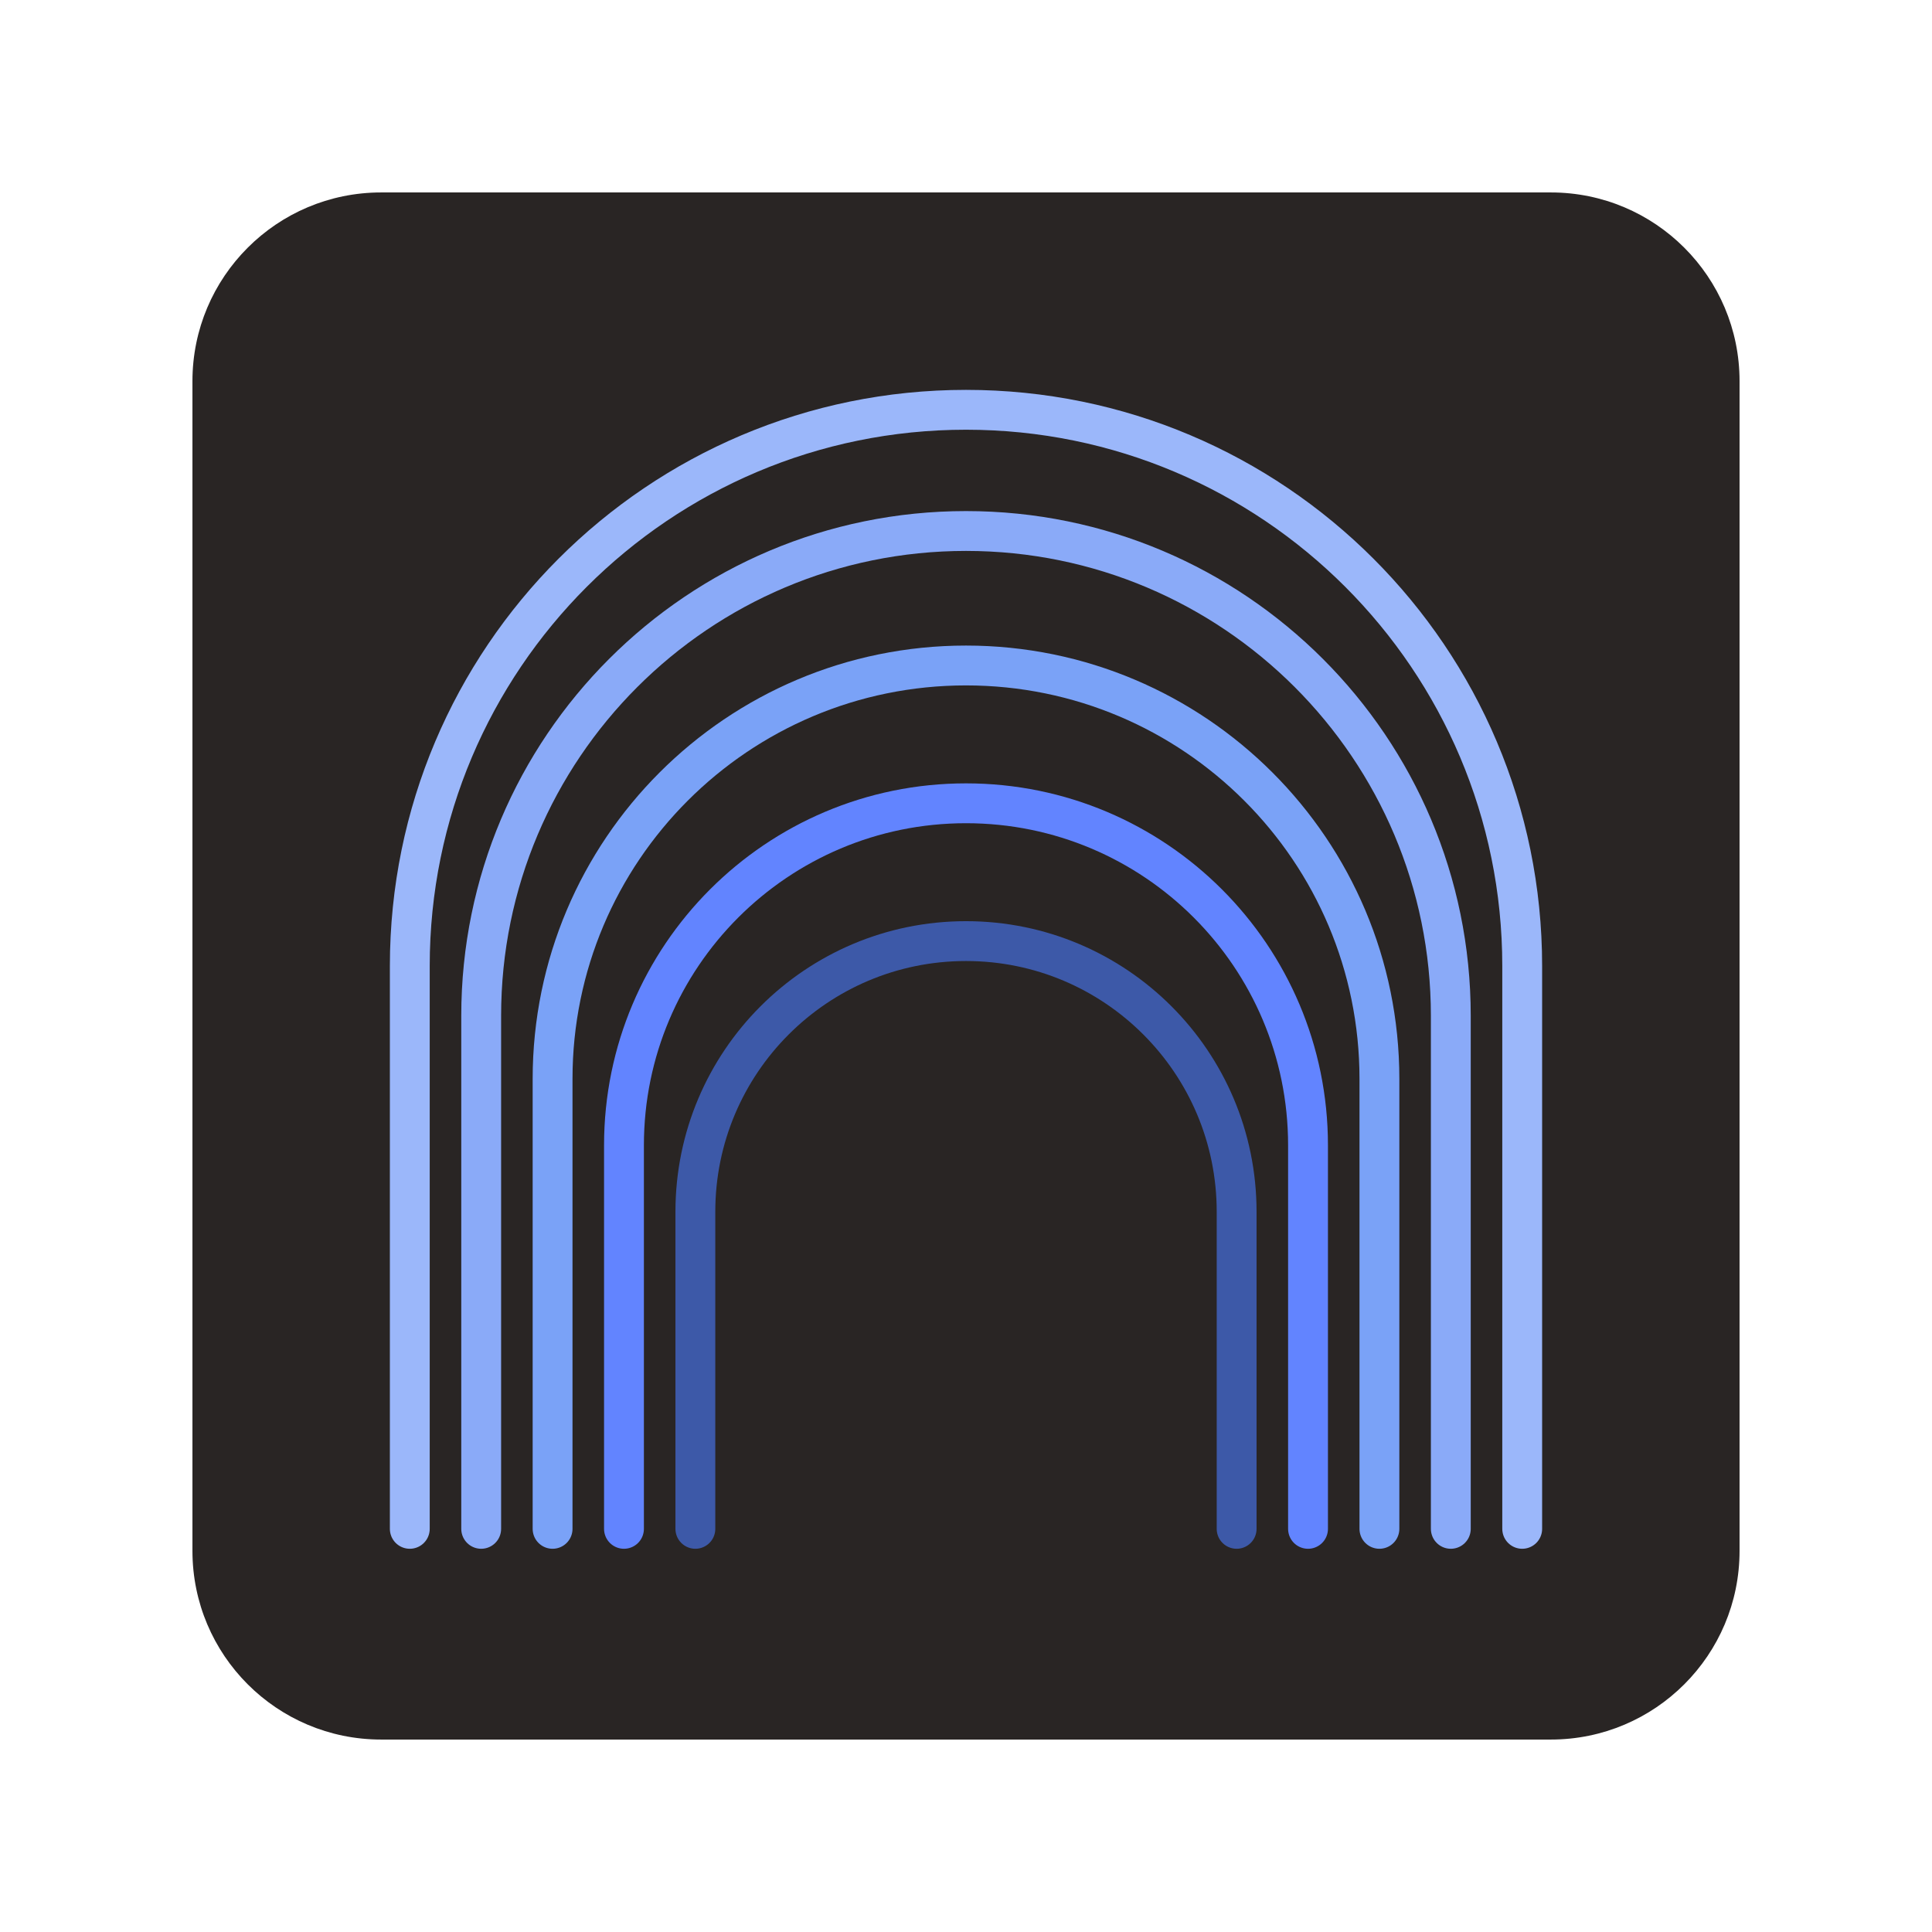
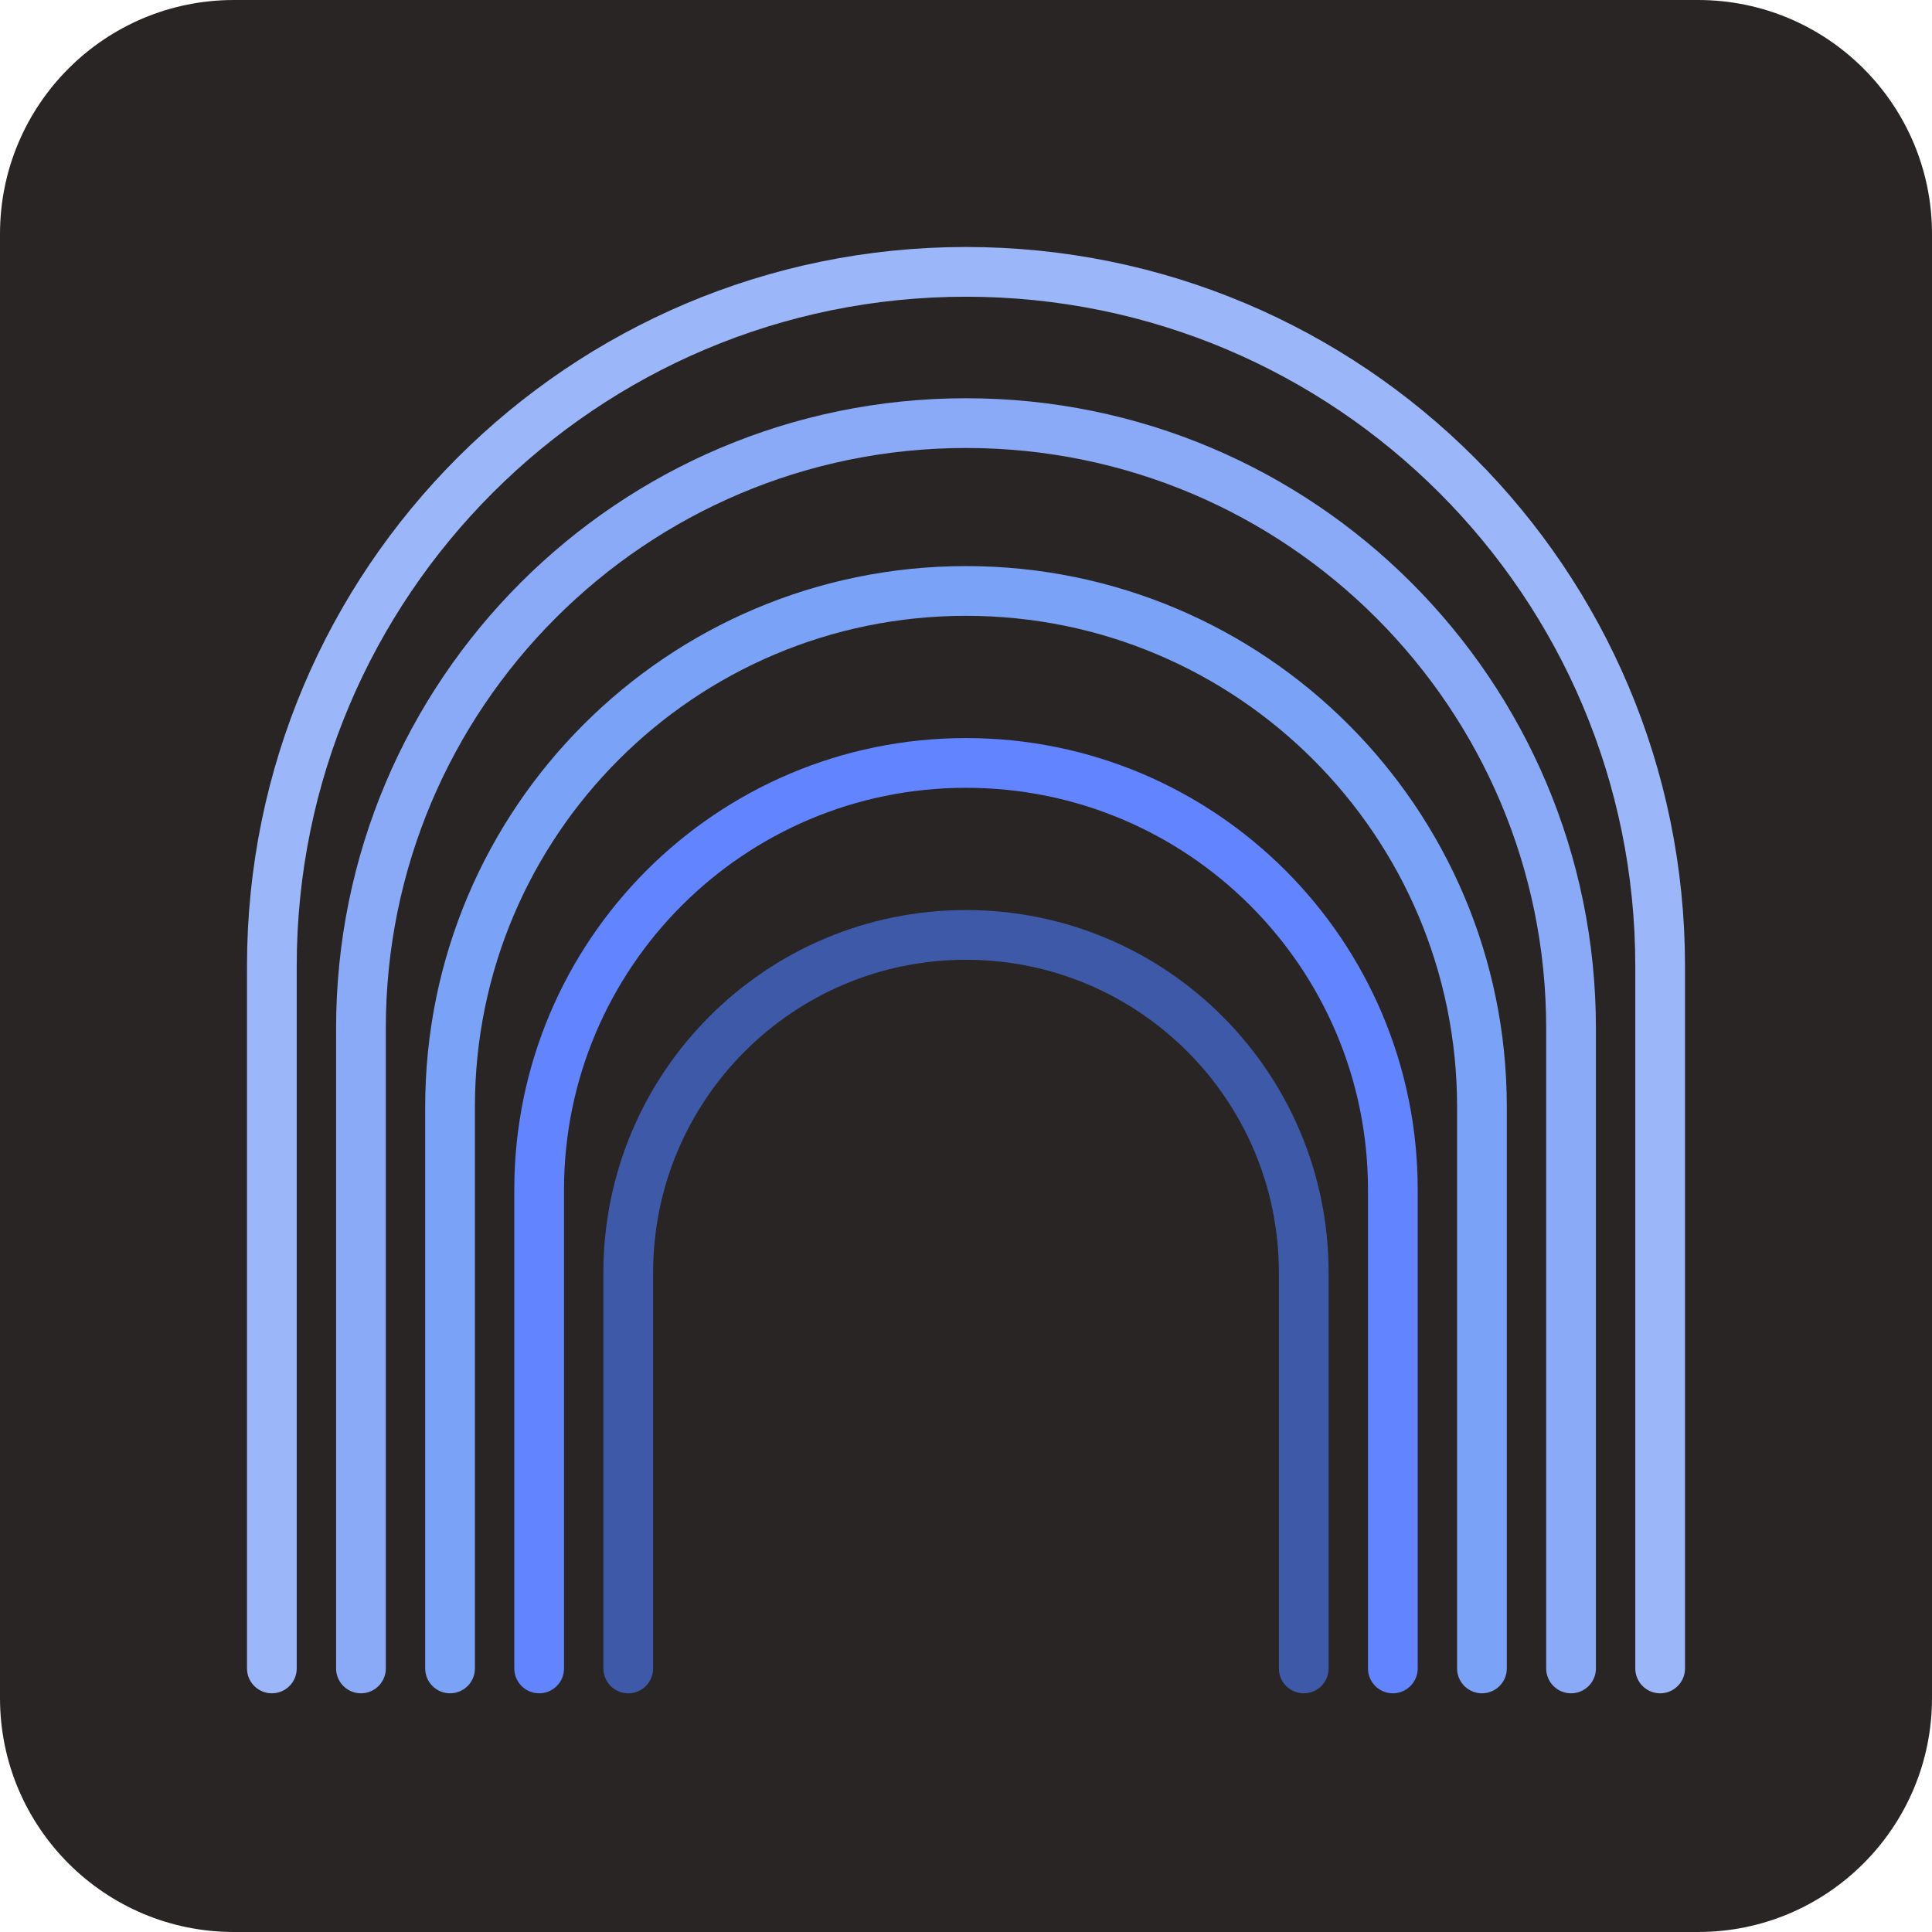
<svg xmlns="http://www.w3.org/2000/svg" width="1024" height="1024" viewBox="0 0 1024 1024">
-   <rect x="102" y="102" width="820" height="820" rx="100" fill="#292524" />
-   <g fill="none" stroke-linecap="round" stroke-width="24" transform="translate(61.44 61.44) scale(.88)">
+   <rect width="1024" height="1024" rx="124" fill="#292524" />
+   <g fill="none" stroke-linecap="round" stroke-width="24" transform="translate(512 512) scale(1.248) translate(-512 -512) translate(61.44 61.44) scale(.88)">
    <path d="M177 851V512a335 335 0 0 1 670 0v339" stroke="#9bb7fa" />
    <path d="M220 851V542a292 292 0 0 1 584 0v309" stroke="#8aaaf8" />
    <path d="M263 851V580a249 249 0 0 1 498 0v271" stroke="#7aa2f7" />
    <path d="M306 851V620a206 206 0 0 1 412 0v231" stroke="#6284ff" />
    <path d="M349 851V660a163 163 0 0 1 326 0v191" stroke="#3d59a8" />
  </g>
</svg>
